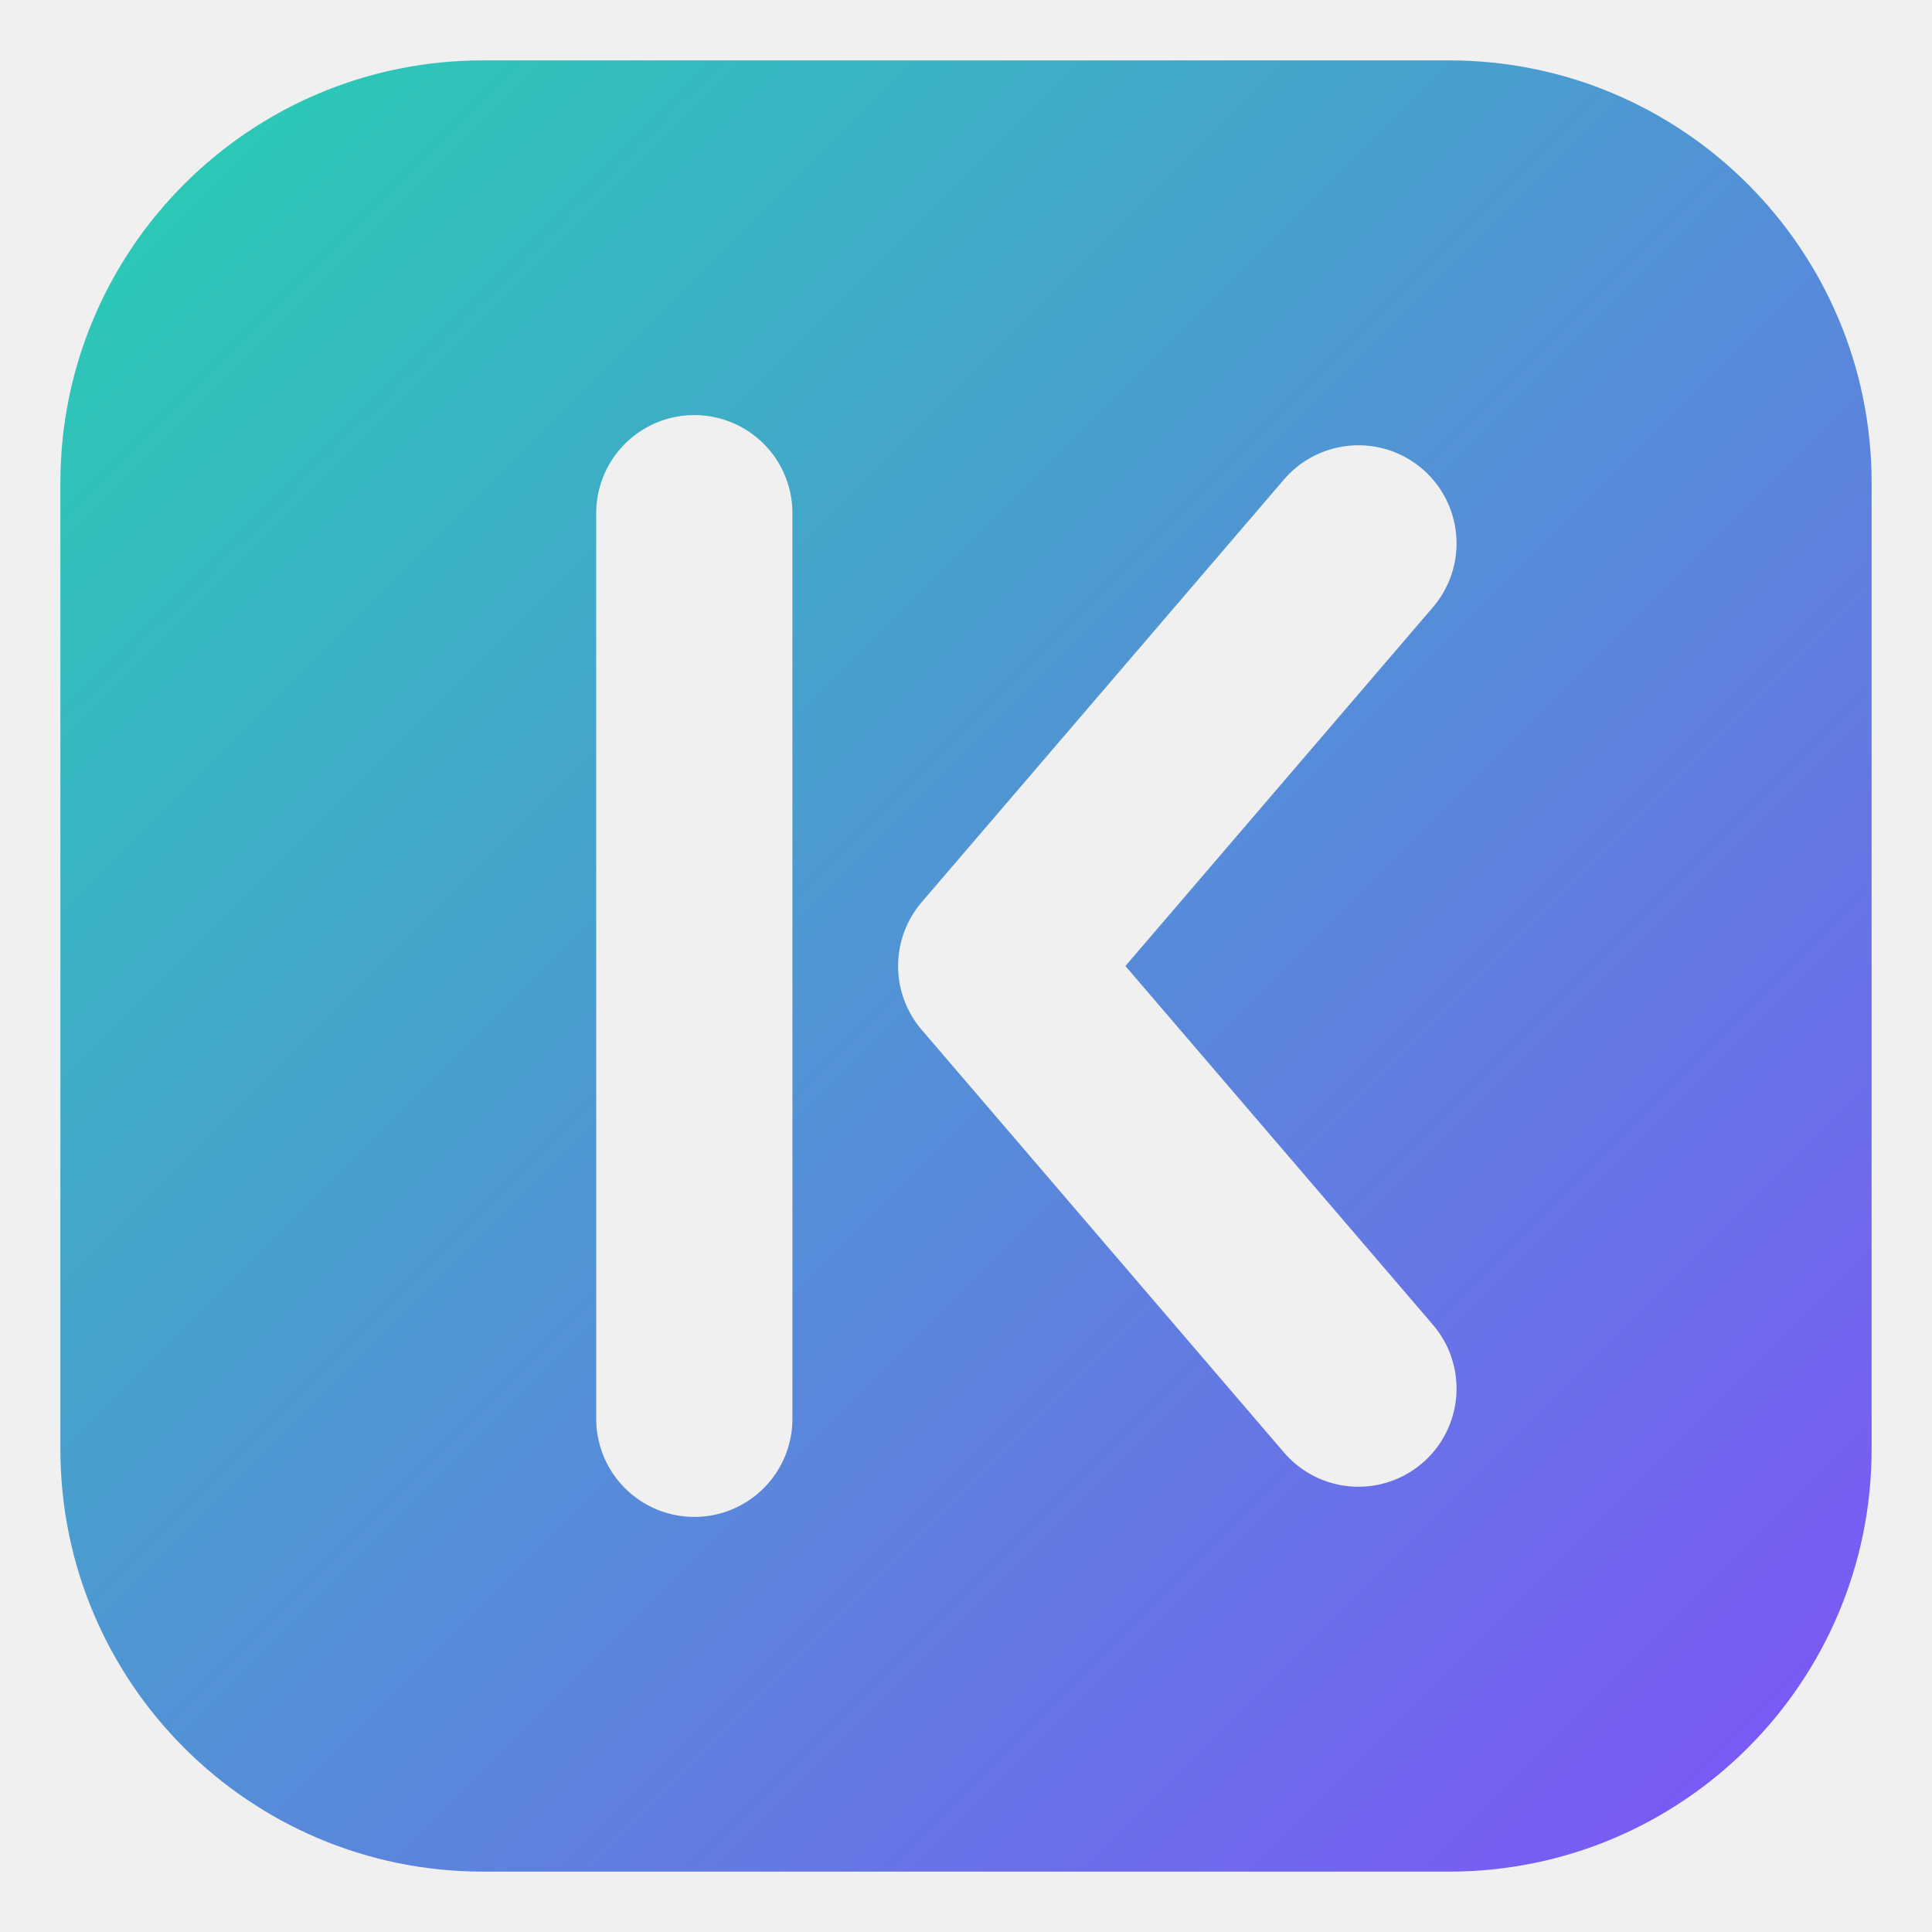
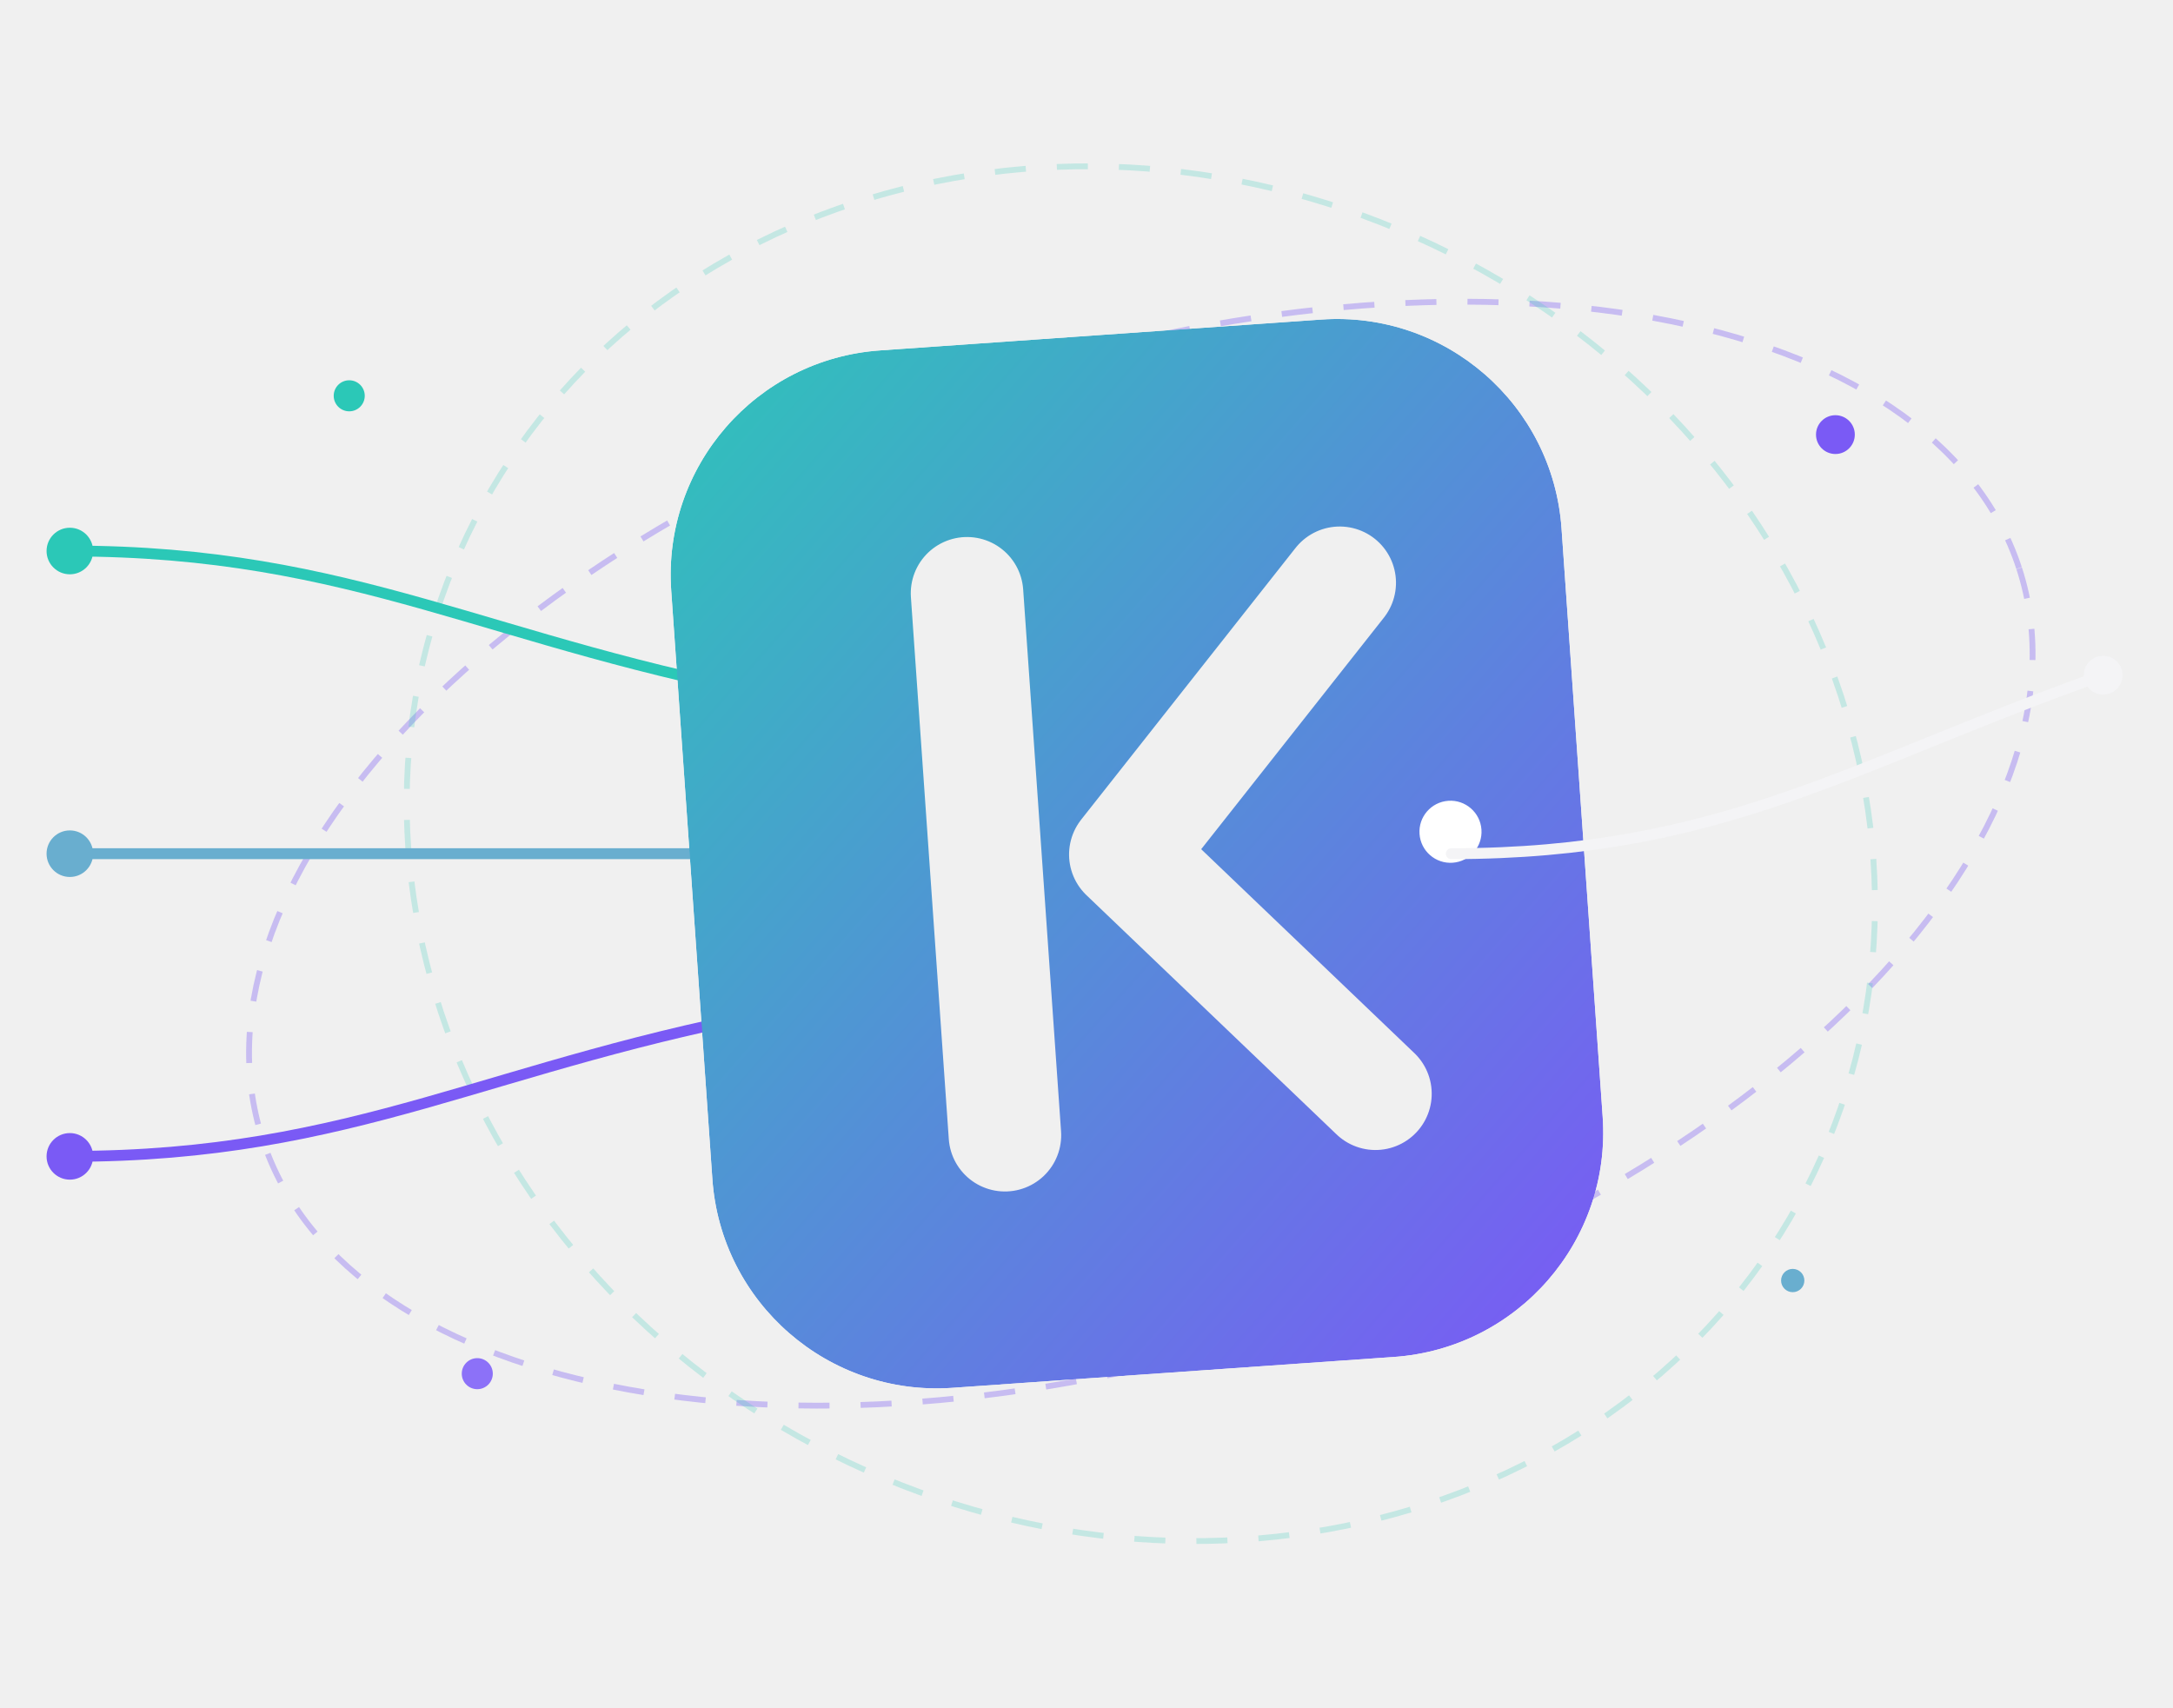
- <svg xmlns="http://www.w3.org/2000/svg" width="800" height="800" viewBox="0 0 64 64">
+ <svg xmlns="http://www.w3.org/2000/svg" viewBox="0 0 560 440" role="img" aria-labelledby="title desc">
  <defs>
-     <linearGradient id="g" gradientUnits="userSpaceOnUse" x1="6" y1="6" x2="58" y2="58">
-       <stop offset="0" stop-color="#2BC8B7" />
+     <linearGradient id="masthead-gradient" x1="152" y1="92" x2="405" y2="347" gradientUnits="userSpaceOnUse">
+       <stop stop-color="#2BC8B7" />
      <stop offset="1" stop-color="#7A5AF5" />
    </linearGradient>
-     <mask id="k">
-       <rect width="64" height="64" fill="#fff" />
-       <path d="M23 17 L23 47" stroke="#000" stroke-width="6.5" stroke-linecap="round" fill="none" />
-       <path d="M45 18 L33 32 L45 46" stroke="#000" stroke-width="6.5" stroke-linecap="round" stroke-linejoin="round" fill="none" />
+     <mask id="masthead-mask">
+       <rect x="178" y="86" width="230" height="268" rx="58" fill="white" />
+       <path d="M254 150V290M350 154L290 220L350 286" fill="none" stroke="black" stroke-width="29" stroke-linecap="round" stroke-linejoin="round" />
    </mask>
  </defs>
-   <rect x="2" y="2" width="60" height="60" rx="14" fill="url(#g)" mask="url(#k)" />
+   <g data-layer="orbits" fill="none">
+     <ellipse cx="294" cy="220" rx="238" ry="128" transform="rotate(-18 294 220)" stroke="#7A5AF5" stroke-opacity=".34" stroke-width="1.5" stroke-dasharray="8 8" />
+     <ellipse cx="294" cy="220" rx="192" ry="174" transform="rotate(24 294 220)" stroke="#2BC8B7" stroke-opacity=".22" stroke-width="1.5" stroke-dasharray="8 8" />
+   </g>
+   <g data-layer="route-bases" fill="none" stroke="#FFFFFF" stroke-opacity=".14" stroke-width="1.2" stroke-linecap="round">
+     <path d="M18 142C92 142 126 166 204 180" />
+     <path d="M18 220H202" />
+     <path d="M18 298C92 298 126 274 204 260" />
+   </g>
+   <g data-layer="input-signals" fill="none" stroke-width="2.8" stroke-linecap="round">
+     <path data-signal="input-1" d="M18 142C92 142 126 166 204 180" stroke="#2BC8B7" />
+     <path data-signal="input-2" d="M18 220H202" stroke="#69AECF" />
+     <path data-signal="input-3" d="M18 298C92 298 126 274 204 260" stroke="#7A5AF5" />
+   </g>
+   <g data-layer="input-nodes">
+     <circle cx="18" cy="142" r="6" fill="#2BC8B7" />
+     <circle cx="18" cy="220" r="6" fill="#69AECF" />
+     <circle cx="18" cy="298" r="6" fill="#7A5AF5" />
+   </g>
+   <g data-layer="tilting-mark" transform="rotate(-4 293 220)">
+     <rect data-layer="governed-k" x="178" y="86" width="230" height="268" rx="58" fill="url(#masthead-gradient)" mask="url(#masthead-mask)" />
+     <circle data-layer="decision" cx="374" cy="220" r="8" fill="#FFFFFF" />
+   </g>
+   <path data-layer="output-signal" d="M374 220C444 220 477 197 542 174" fill="none" stroke="#F4F4F6" stroke-width="2.8" stroke-linecap="round" />
+   <circle data-layer="output-node" cx="542" cy="174" r="5" fill="#F4F4F6" />
+   <g data-layer="particles">
+     <circle cx="90" cy="102" r="4" fill="#2BC8B7" />
+     <circle cx="473" cy="112" r="5" fill="#7A5AF5" />
+     <circle cx="462" cy="330" r="3" fill="#69AECF" />
+     <circle cx="123" cy="354" r="4" fill="#8C71F8" />
+   </g>
</svg>
